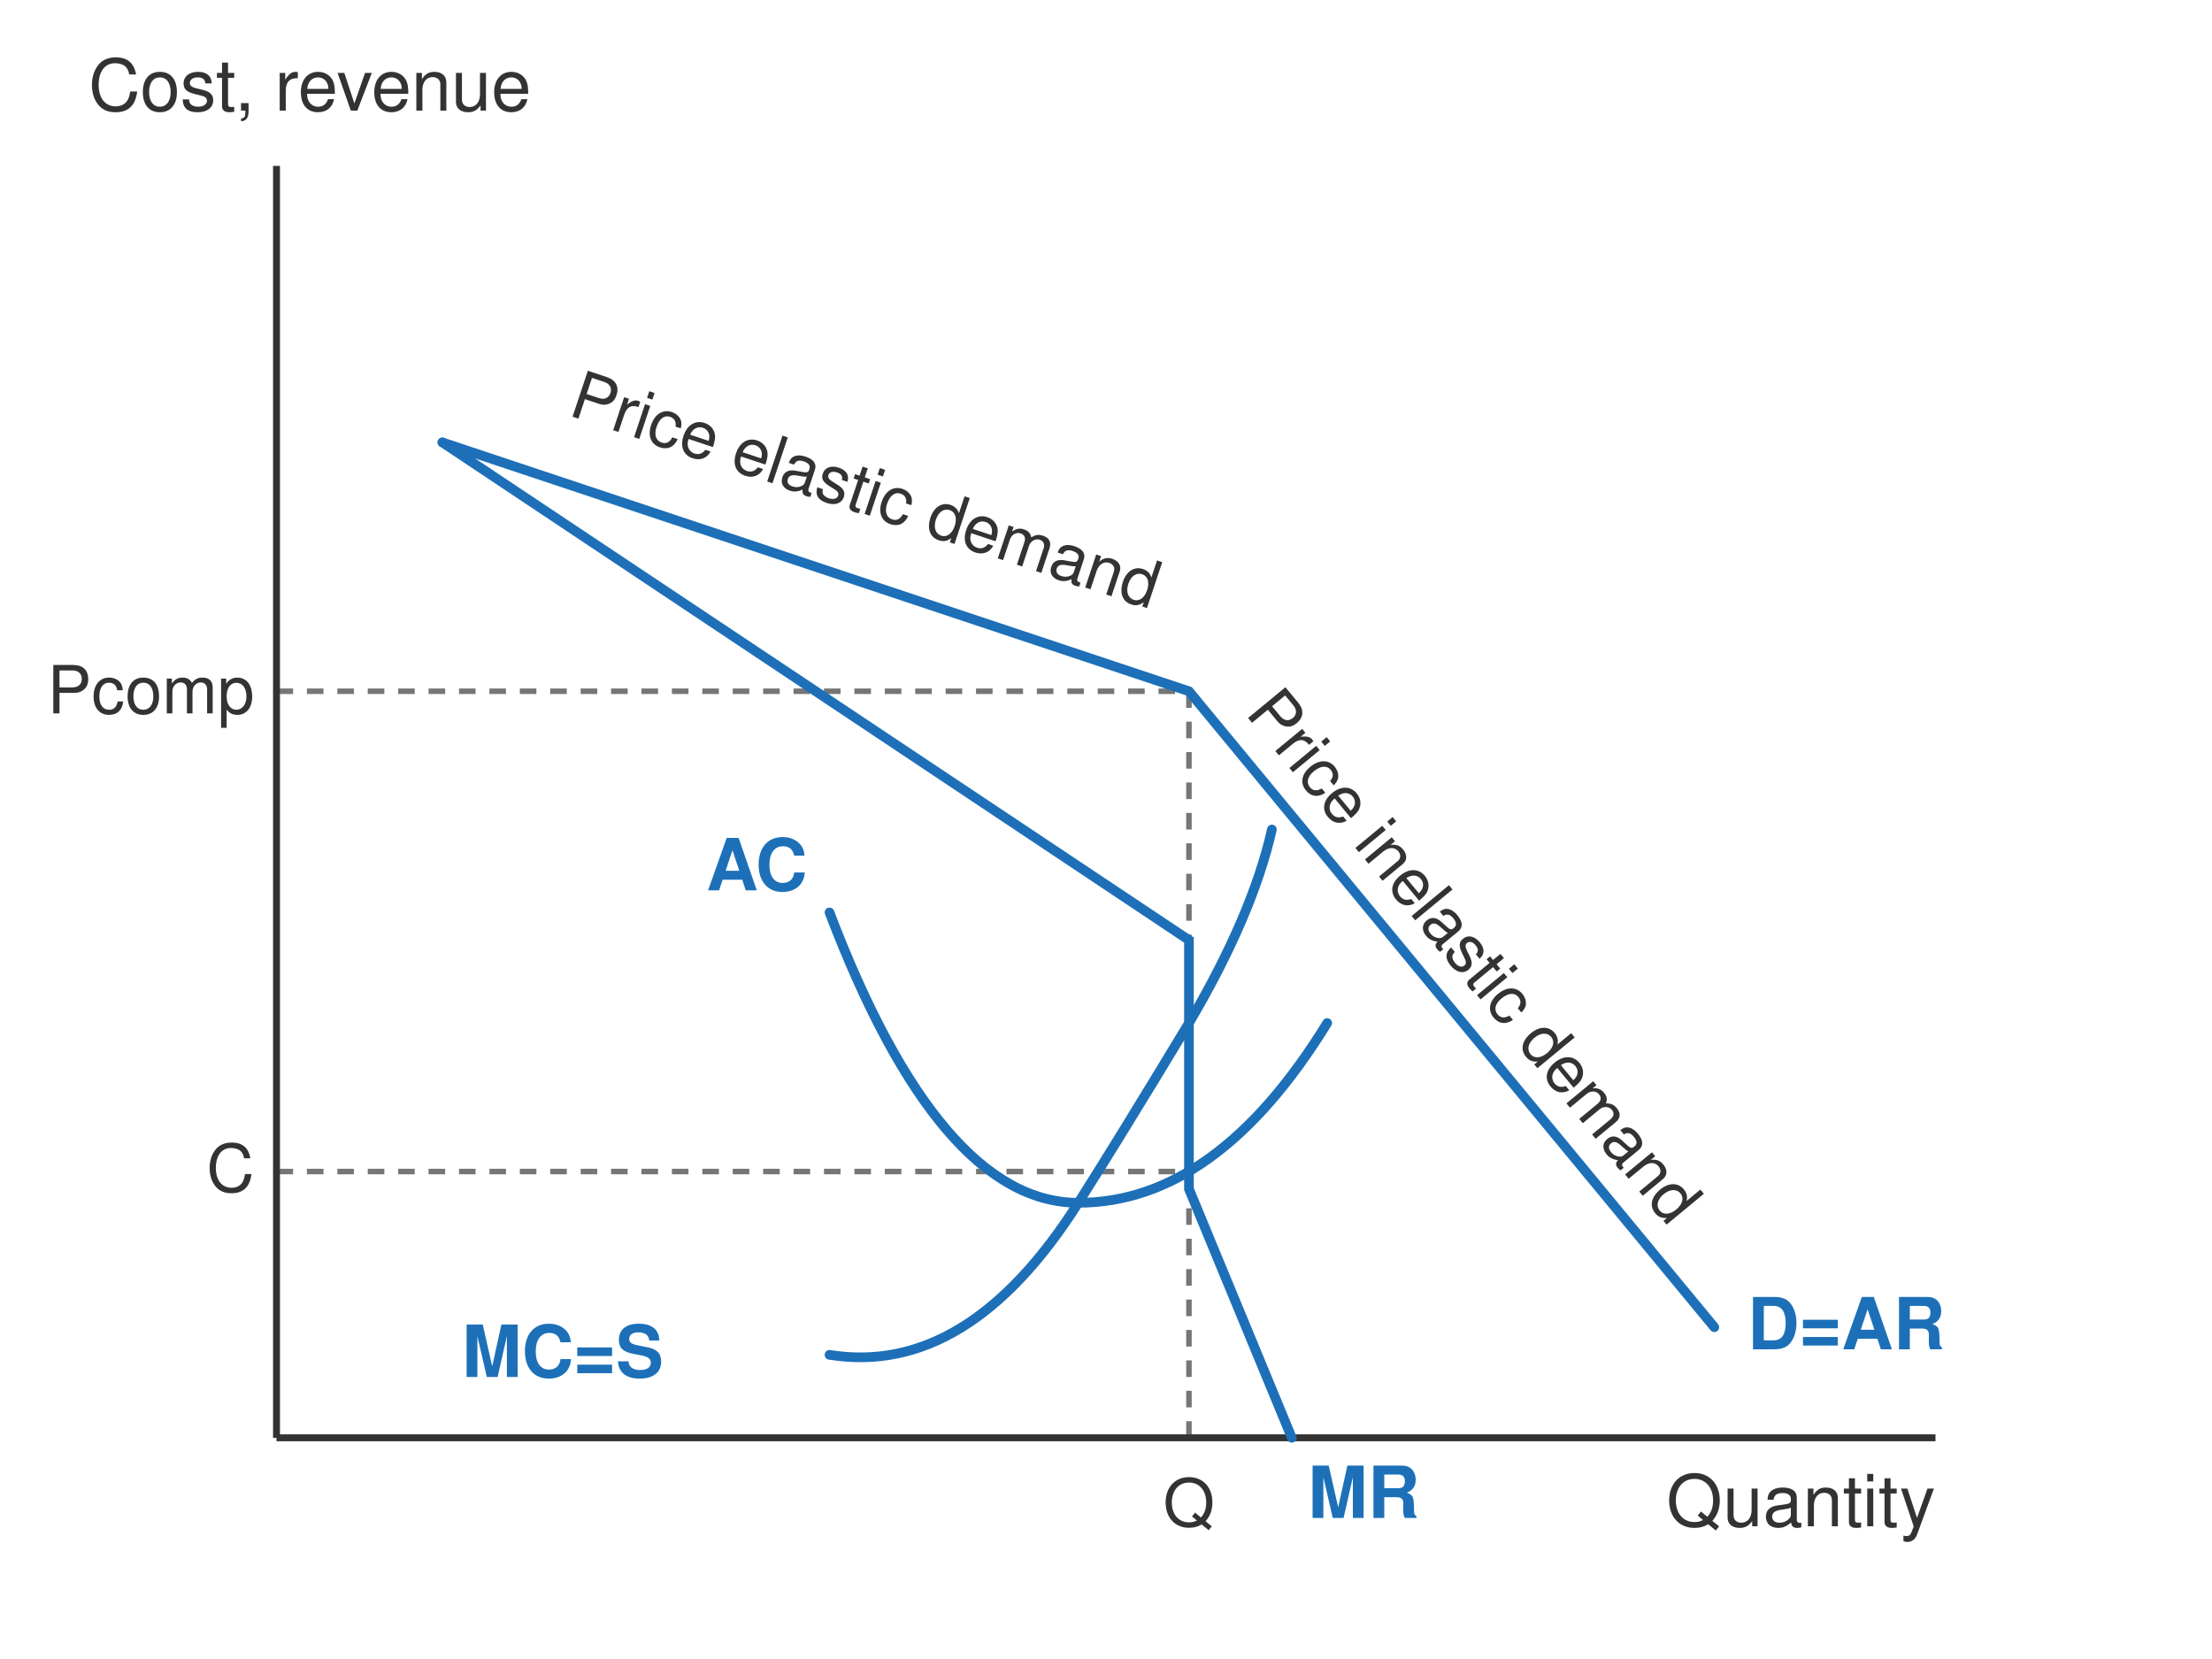
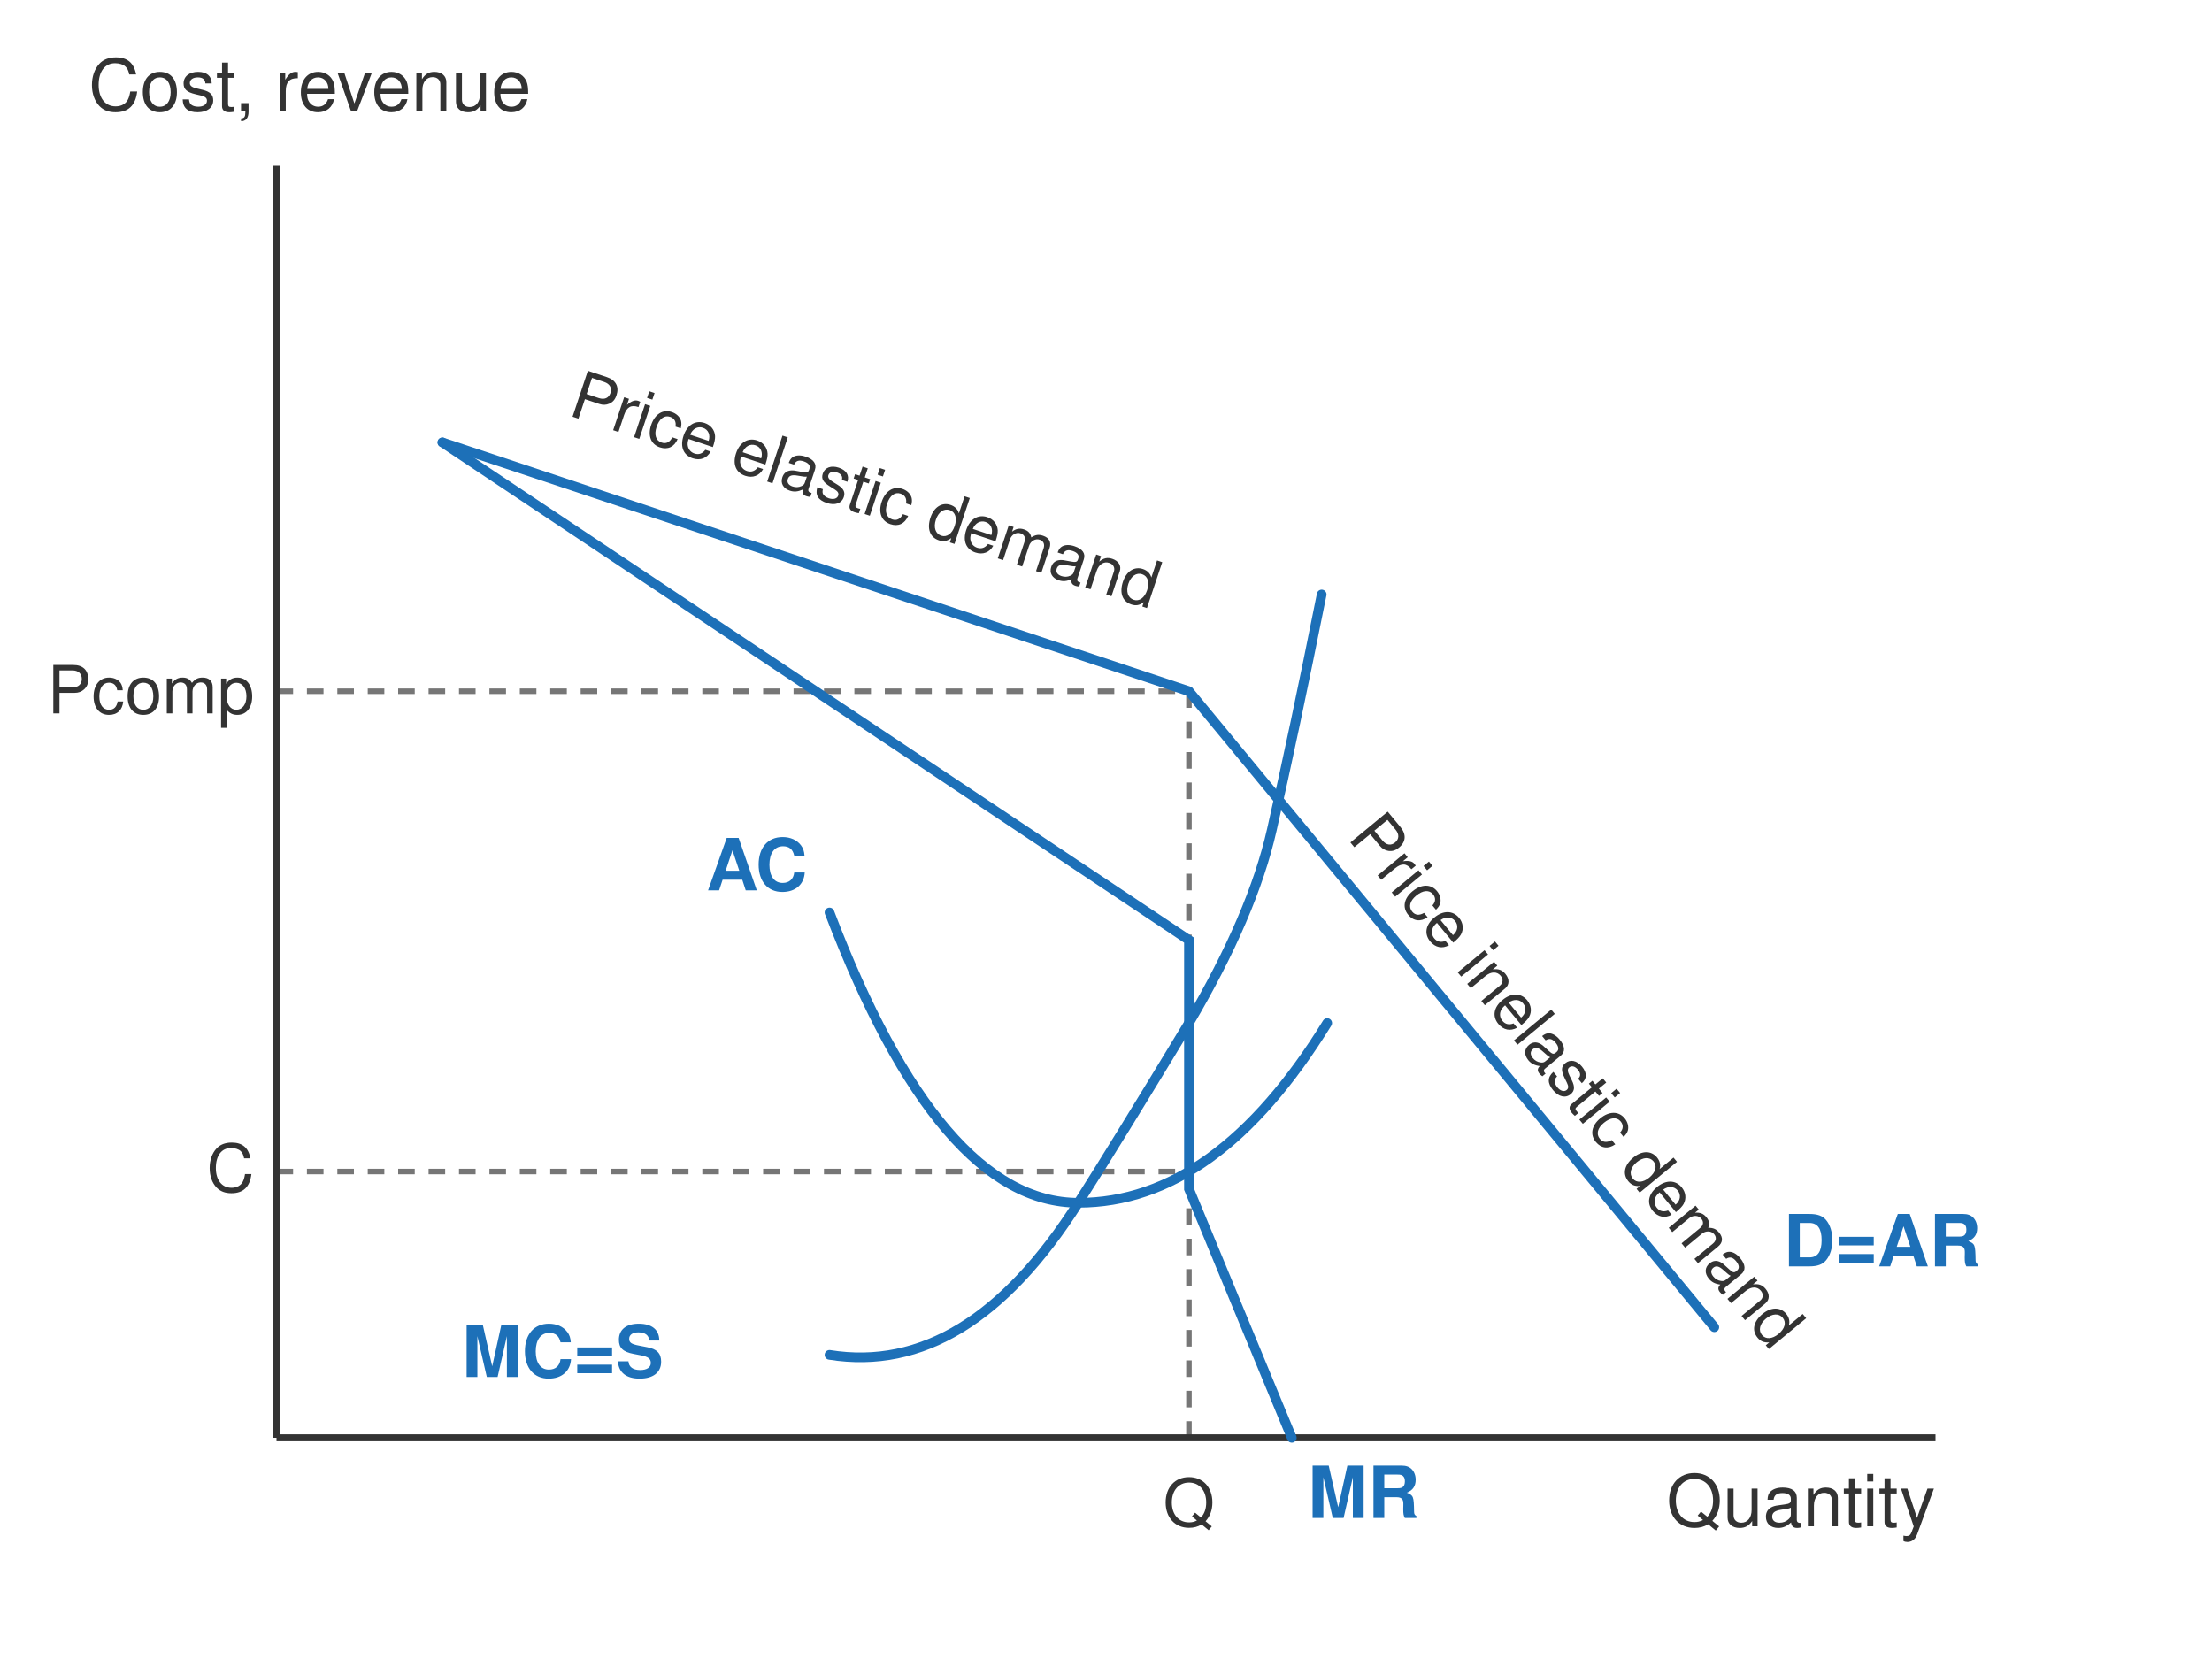
<svg xmlns="http://www.w3.org/2000/svg" viewBox="0 0 800 600" role="img" aria-labelledby="t d" font-family="Helvetica Neue, Helvetica, Arial, sans-serif">
  <line x1="100" y1="250" x2="430" y2="250" stroke="#767676" stroke-width="2" stroke-dasharray="6 5" />
  <line x1="100" y1="423.7" x2="430" y2="423.7" stroke="#767676" stroke-width="2" stroke-dasharray="6 5" />
  <line x1="430" y1="250" x2="430" y2="520" stroke="#767676" stroke-width="2" stroke-dasharray="6 5" />
  <line x1="100" y1="60" x2="100" y2="520" stroke="#333333" stroke-width="2.5" />
  <line x1="100" y1="520" x2="700" y2="520" stroke="#333333" stroke-width="2.5" />
  <text x="32" y="40" font-size="26" fill="#333333">Cost, revenue</text>
  <text x="700" y="552" font-size="26" fill="#333333" text-anchor="end">Quantity</text>
  <path d="M 160,160 L 430,250 L 620,480" fill="none" stroke="#1d70b8" stroke-width="3.5" stroke-linecap="round" />
  <path d="M 160,160 L 430,340 L 430,430 L 467.2,520" fill="none" stroke="#1d70b8" stroke-width="3.5" stroke-linecap="round" />
-   <path d="M 300,490 Q 350,498 390,435 Q 404,413 430,370 Q 453,331 460,300" fill="none" stroke="#1d70b8" stroke-width="3.5" stroke-linecap="round" />
+   <path d="M 300,490 Q 350,498 390,435 Q 404,413 430,370 Q 453,331 460,300 Q 468,265 478,215" fill="none" stroke="#1d70b8" stroke-width="3.5" stroke-linecap="round" />
  <path d="M 300,330 Q 340,435 390,435 Q 440,435 480,370" fill="none" stroke="#1d70b8" stroke-width="3.5" stroke-linecap="round" />
  <text x="205" y="150" font-size="24" fill="#333333" transform="rotate(18.43 205 150)">Price elastic demand</text>
-   <text x="450" y="258" font-size="24" fill="#333333" transform="rotate(50.44 450 258)">Price inelastic demand</text>
+   <text x="487" y="303" font-size="24" fill="#333333" transform="rotate(50.44 487 303)">Price inelastic demand</text>
  <text x="240" y="498" font-size="26" font-weight="700" fill="#1d70b8" text-anchor="end">MC=S</text>
  <text x="292" y="322" font-size="26" font-weight="700" fill="#1d70b8" text-anchor="end">AC</text>
-   <text x="632" y="488" font-size="26" font-weight="700" fill="#1d70b8">D=AR</text>
+   <text x="645" y="458" font-size="26" font-weight="700" fill="#1d70b8">D=AR</text>
  <text x="473" y="549" font-size="26" font-weight="700" fill="#1d70b8">MR</text>
  <text x="92" y="258" font-size="24" fill="#333333" text-anchor="end">Pcomp</text>
  <text x="92" y="431" font-size="24" fill="#333333" text-anchor="end">C</text>
  <text x="430" y="552" font-size="24" fill="#333333" text-anchor="middle">Q</text>
</svg>
